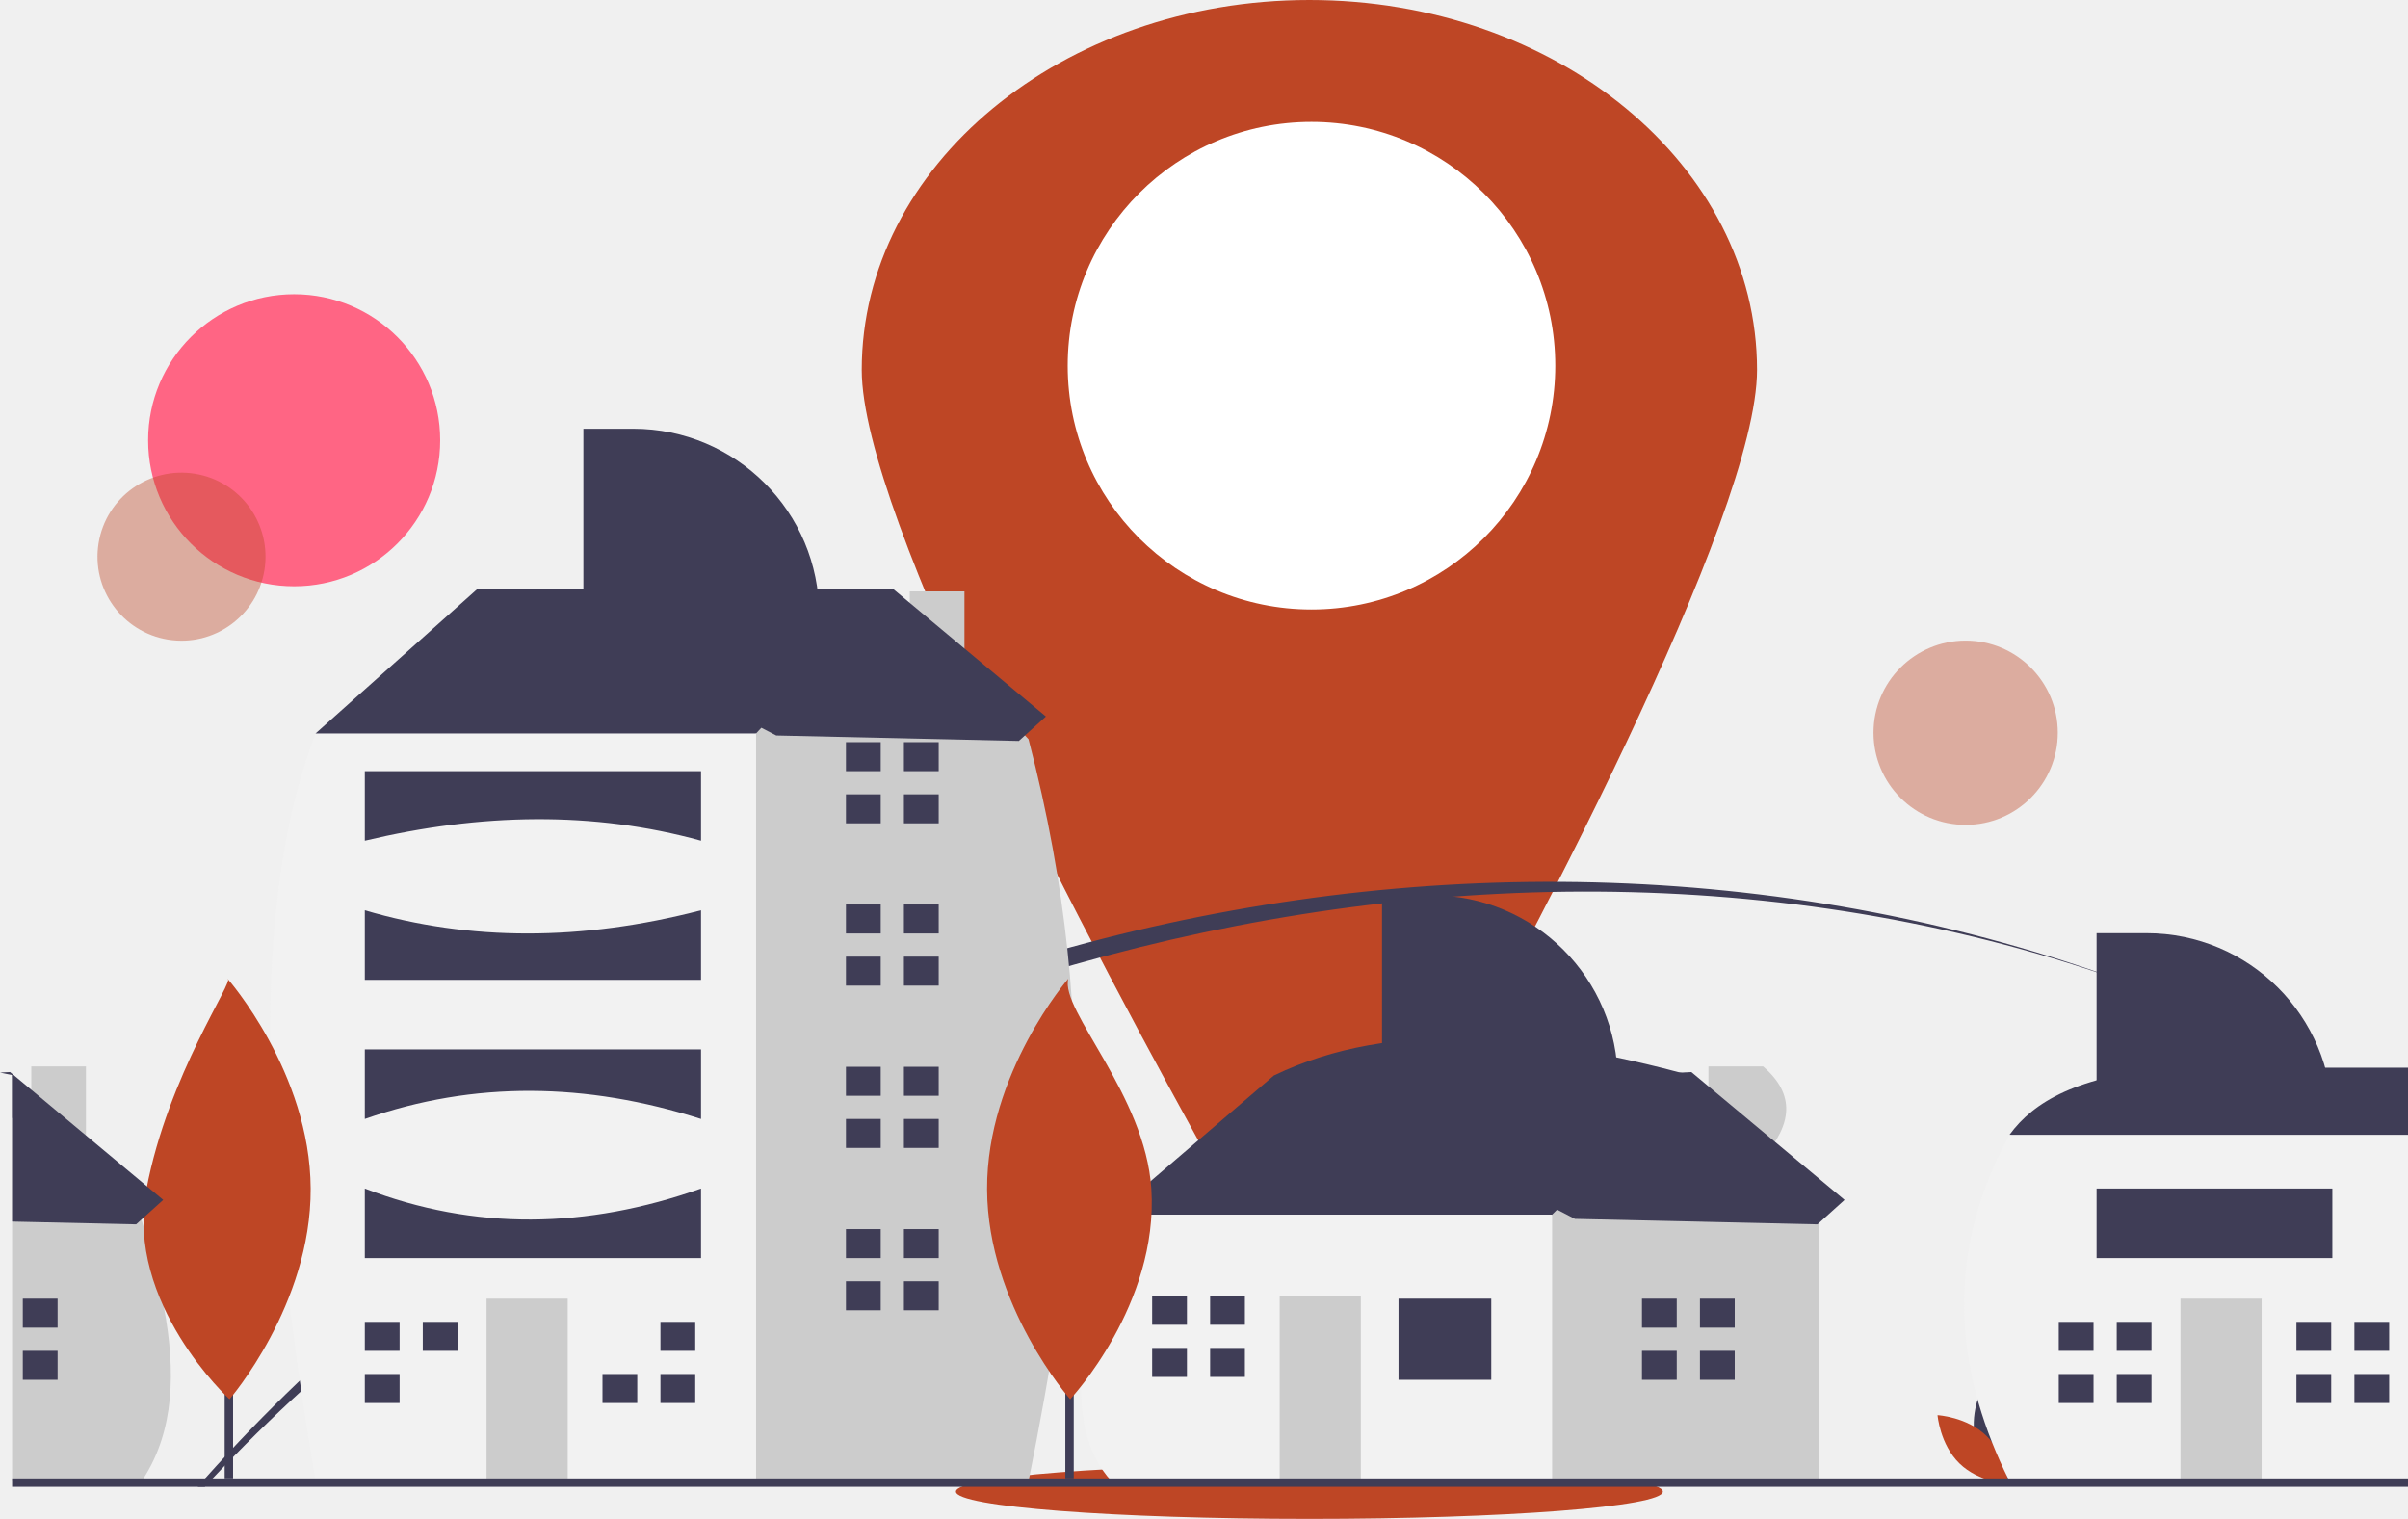
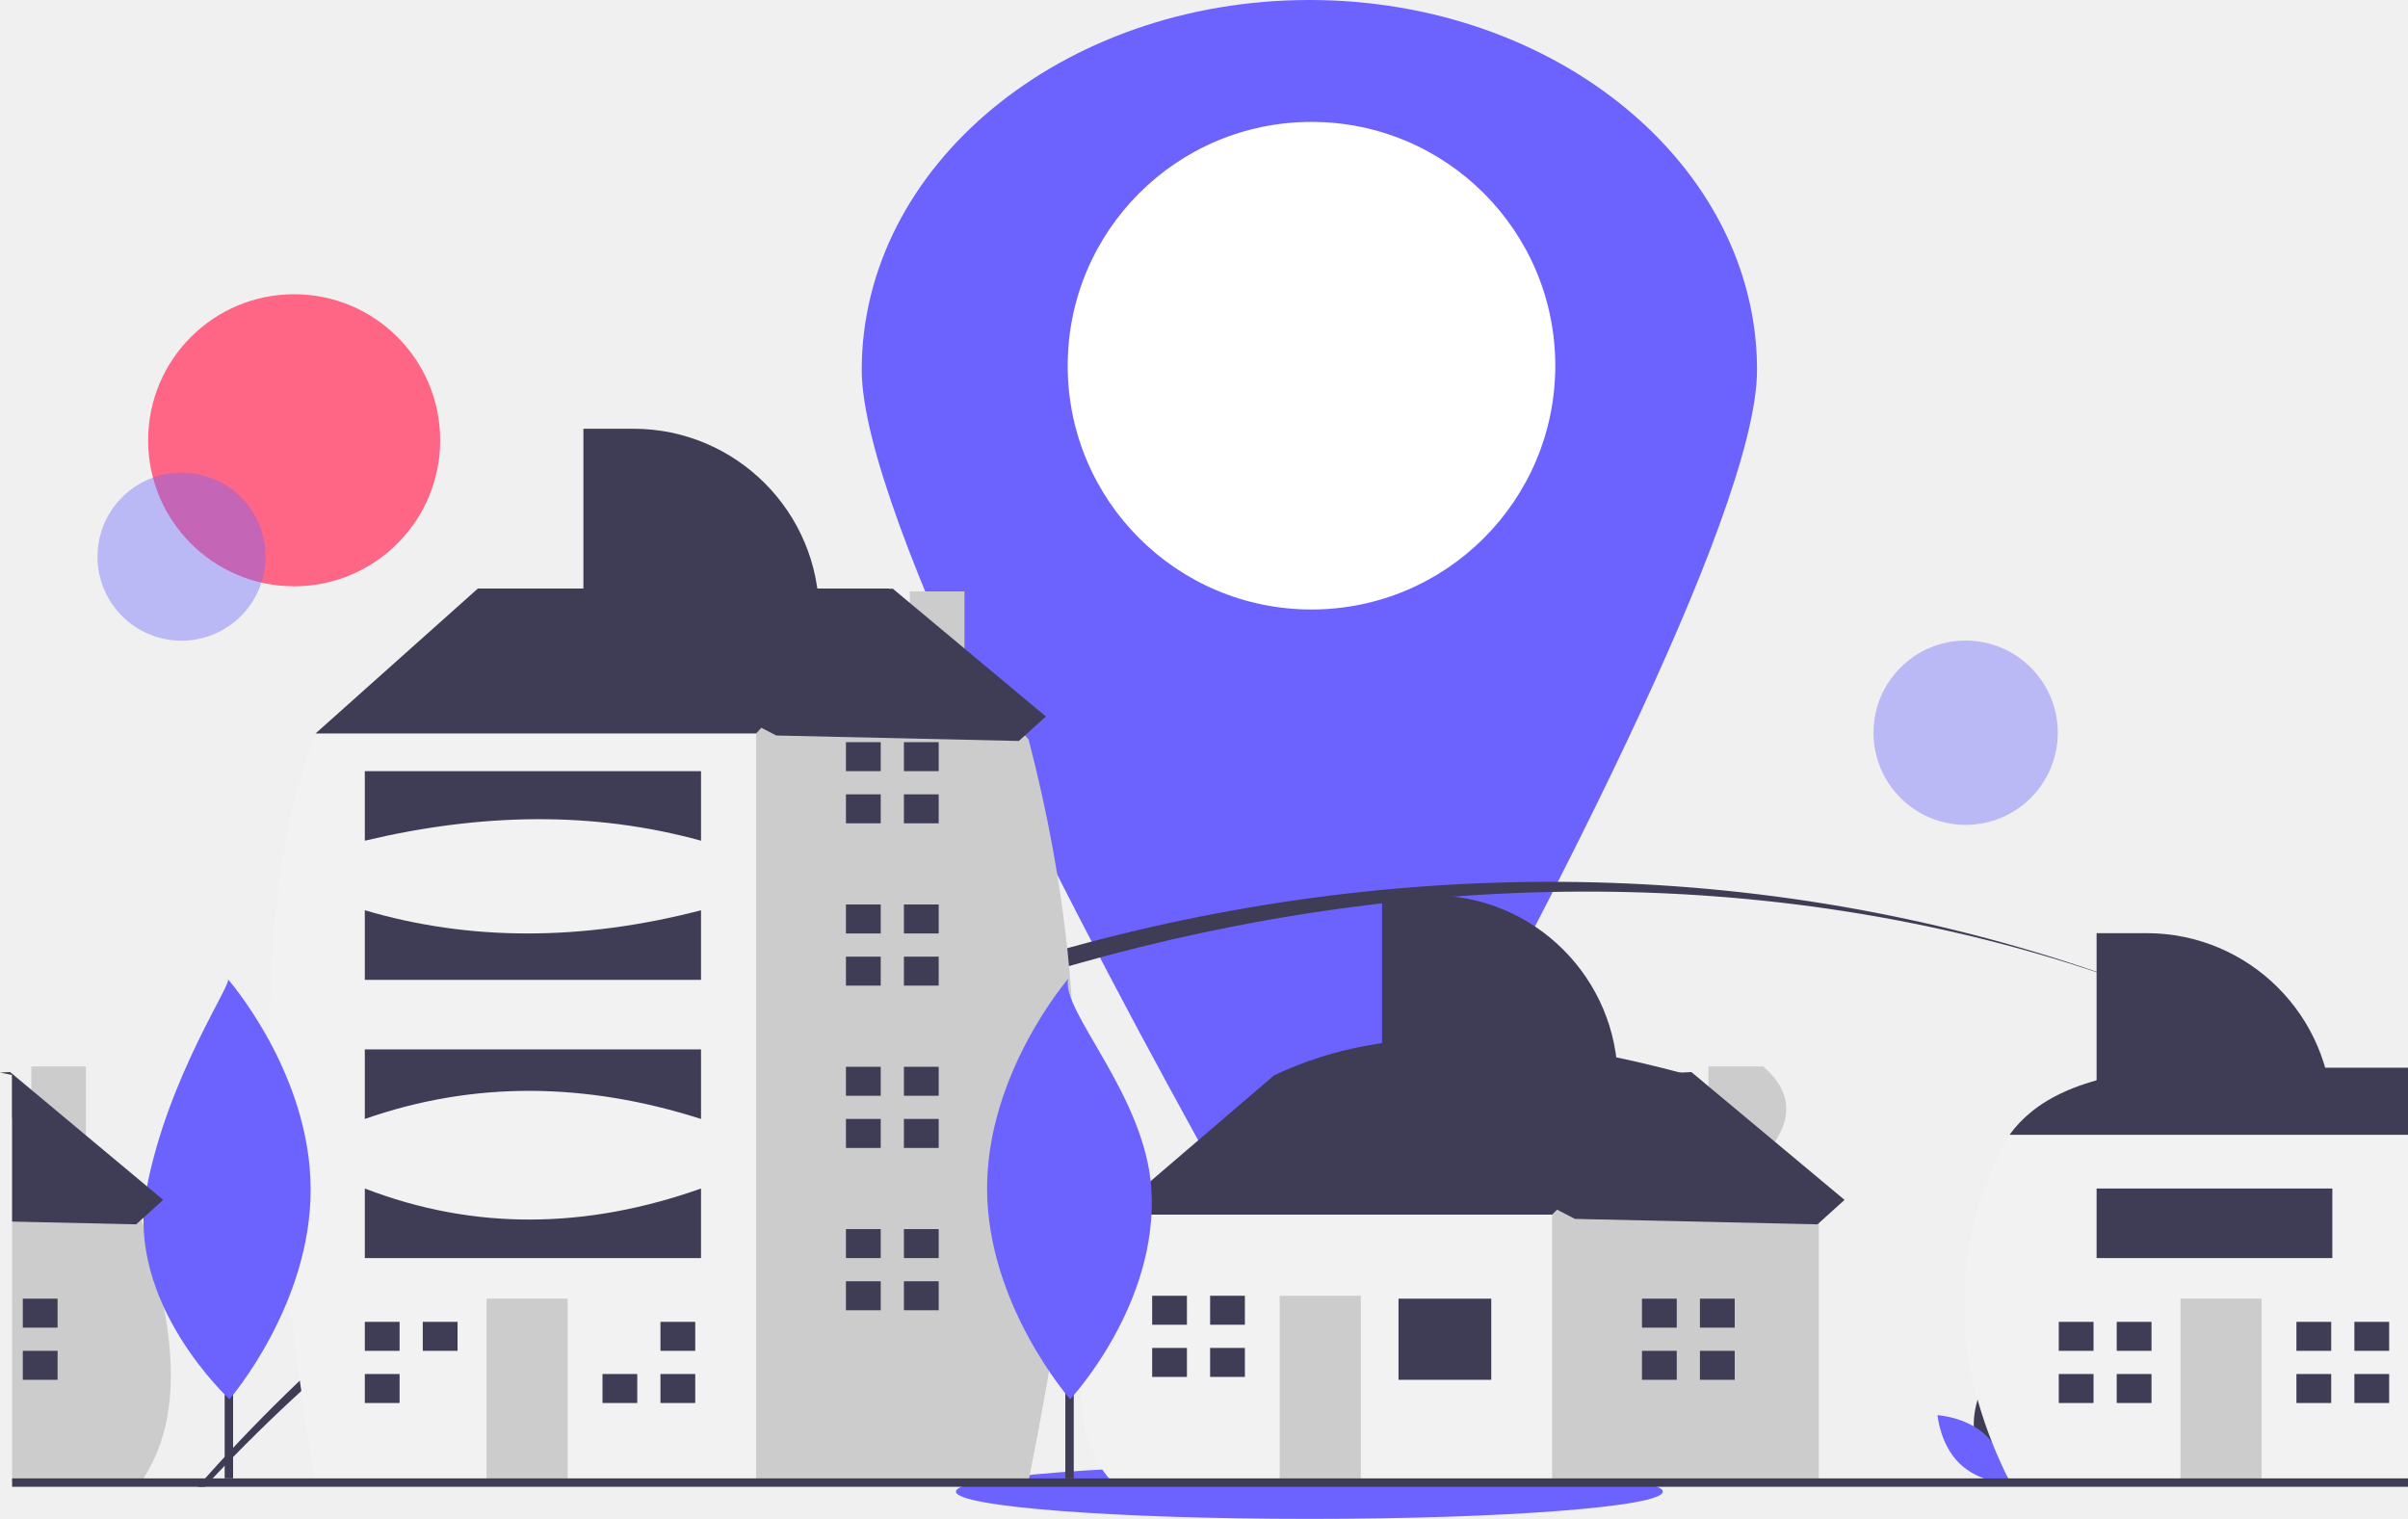
<svg xmlns="http://www.w3.org/2000/svg" data-name="Layer 1" width="572.88" height="361.347" viewBox="0 0 572.88 361.347">
-   <path d="M731.572,357.326c0,34.668-54.19,136.907-85.26,192.678a24.312,24.312,0,0,1-42.48,0c-31.07-55.771-85.26-158.01-85.26-192.678,0-48.601,47.682-88,106.5-88S731.572,308.725,731.572,357.326Z" transform="translate(-313.5599 -269.3263)" fill="#be4625" />
+   <path d="M731.572,357.326c0,34.668-54.19,136.907-85.26,192.678a24.312,24.312,0,0,1-42.48,0c-31.07-55.771-85.26-158.01-85.26-192.678,0-48.601,47.682-88,106.5-88S731.572,308.725,731.572,357.326Z" transform="translate(-313.5599 -269.3263)" fill="#6c63ff" />
  <circle cx="312.012" cy="87" r="58" fill="#fff" />
  <circle cx="69.982" cy="104.74" r="34.74" fill="#ff6584" />
-   <ellipse cx="311.512" cy="354.856" rx="84.092" ry="6.492" fill="#be4625" />
-   <circle cx="356.74" cy="401.758" r="19.986" transform="translate(-410.5334 420.2112) rotate(-80.78252)" fill="#be4625" opacity="0.4" style="isolation:isolate" />
+   <ellipse cx="311.512" cy="354.856" rx="84.092" ry="6.492" fill="#6c63ff" />
+   <circle cx="356.74" cy="401.758" r="19.986" transform="translate(-410.5334 420.2112) rotate(-80.78252)" fill="#6c63ff" opacity="0.4" style="isolation:isolate" />
  <path d="M824.33,504.856c-157.39-59-349.35-1.48-460.18,116.18-.63.66-1.26,1.33-1.87,2h-1.69c.58-.67,1.18-1.34,1.77-2C475.49,494.426,664.9,443.966,824.33,504.856Z" transform="translate(-313.5599 -269.3263)" fill="#3f3d56" />
  <path d="M867.34,524.426a375.733,375.733,0,0,0-43.01-19.57A341.325,341.325,0,0,1,867.34,524.426Z" transform="translate(-313.5599 -269.3263)" fill="#3f3d56" />
-   <circle cx="467.641" cy="174.315" r="21.92" fill="#be4625" opacity="0.4" style="isolation:isolate" />
+   <circle cx="467.641" cy="174.315" r="21.92" fill="#6c63ff" opacity="0.4" style="isolation:isolate" />
  <path d="M783.641,612.247c1.694,6.262,7.496,10.14,7.496,10.14s3.056-6.274,1.362-12.536-7.496-10.14-7.496-10.14S781.947,605.986,783.641,612.247Z" transform="translate(-313.5599 -269.3263)" fill="#3f3d56" />
-   <path d="M786.13,610.902c4.648,4.525,5.216,11.481,5.216,11.481s-6.968-.381-11.617-4.905-5.216-11.481-5.216-11.481S781.482,606.377,786.13,610.902Z" transform="translate(-313.5599 -269.3263)" fill="#be4625" />
+   <path d="M786.13,610.902c4.648,4.525,5.216,11.481,5.216,11.481s-6.968-.381-11.617-4.905-5.216-11.481-5.216-11.481S781.482,606.377,786.13,610.902Z" transform="translate(-313.5599 -269.3263)" fill="#6c63ff" />
  <path d="M316.92,525.182v9.66l-.48.52v-10.28C316.6,525.112,316.76,525.152,316.92,525.182Z" transform="translate(-313.5599 -269.3263)" fill="#3f3d56" />
  <path d="M347.7,621.032c-.14.23-.29.46-.44.69h-30.82v-96.06l.48-.48,4.09,4.65v-6.8h13v21.58l13.13,14.91.12.14c.16.5.31,1,.46,1.5a.035.035,0,0,0,.01.02,177.405,177.405,0,0,1,4.84,19.19C355.43,595.662,355,609.682,347.7,621.032Z" transform="translate(-313.5599 -269.3263)" fill="#ccc" />
  <rect x="5.427" y="308.953" width="8.274" height="6.895" fill="#3f3d56" />
  <rect x="5.427" y="321.365" width="8.274" height="6.895" fill="#3f3d56" />
  <path d="M582.148,565.178l-4.137-6.895,38.614-33.098c28.547-13.741,62.958-9.776,99.294,0l0,9.653-35.856,38.615-41.373,8.274Z" transform="translate(-313.5599 -269.3263)" fill="#3f3d56" />
  <path d="M733.011,544.608c6.857-7.627,7.81-14.88,0-21.577h-13v6.804l-4.092-4.65-33.098,33.098-5.517,5.516-6.895,27.582,12.412,30.339h63.437V559.662Z" transform="translate(-313.5599 -269.3263)" fill="#ccc" />
  <path d="M578.011,558.283H682.821v63.438l-104.81,0C565.331,608.002,571.918,582.997,578.011,558.283Z" transform="translate(-313.5599 -269.3263)" fill="#f2f2f2" />
  <rect x="332.715" y="308.953" width="22.065" height="19.307" fill="#3f3d56" />
  <rect x="304.444" y="308.263" width="19.307" height="44.13" fill="#ccc" />
  <polygon points="282.379 315.159 282.379 308.264 274.105 308.264 274.105 315.159 281.689 315.159 282.379 315.159" fill="#3f3d56" />
  <polygon points="281.689 320.675 274.105 320.675 274.105 327.571 282.379 327.571 282.379 320.675 281.689 320.675" fill="#3f3d56" />
  <rect x="287.895" y="308.263" width="8.274" height="6.895" fill="#3f3d56" />
  <rect x="287.895" y="320.675" width="8.274" height="6.895" fill="#3f3d56" />
  <polygon points="398.911 315.849 398.911 308.953 390.636 308.953 390.636 315.849 398.221 315.849 398.911 315.849" fill="#3f3d56" />
  <polygon points="398.221 321.365 390.636 321.365 390.636 328.26 398.911 328.26 398.911 321.365 398.221 321.365" fill="#3f3d56" />
  <rect x="404.427" y="308.953" width="8.274" height="6.895" fill="#3f3d56" />
  <rect x="404.427" y="321.365" width="8.274" height="6.895" fill="#3f3d56" />
  <polygon points="81.966 180.01 75.071 174.493 113.685 140.016 211.599 140.016 211.599 170.356 148.162 213.108 81.966 180.01" fill="#3f3d56" />
  <path d="M543.011,428.682V410.031h-13v4.568l-4.852-5.257-31.719,34.477-12.411,8.275-19.245,140.603,29.023,29.023,67.45,0c10.335-51.988,18.53-105.394,0-176.522Z" transform="translate(-313.5599 -269.3263)" fill="#ccc" />
  <path d="M388.63,443.819l104.81,0V621.72l-104.81,0C377.161,552.607,371.56,488.515,388.63,443.819Z" transform="translate(-313.5599 -269.3263)" fill="#f2f2f2" />
  <rect x="115.753" y="308.953" width="19.307" height="43.441" fill="#ccc" />
  <polygon points="95.067 321.365 95.067 314.47 86.793 314.47 86.793 321.365 94.378 321.365 95.067 321.365" fill="#3f3d56" />
  <polygon points="94.378 326.881 86.793 326.881 86.793 333.777 95.067 333.777 95.067 326.881 94.378 326.881" fill="#3f3d56" />
  <rect x="100.583" y="314.469" width="8.274" height="6.895" fill="#3f3d56" />
  <polygon points="150.92 326.881 143.335 326.881 143.335 333.777 151.609 333.777 151.609 326.881 150.92 326.881" fill="#3f3d56" />
  <rect x="157.125" y="314.469" width="8.274" height="6.895" fill="#3f3d56" />
  <rect x="157.125" y="326.881" width="8.274" height="6.895" fill="#3f3d56" />
  <polygon points="209.53 183.457 209.53 176.562 201.256 176.562 201.256 183.457 208.841 183.457 209.53 183.457" fill="#3f3d56" />
  <polygon points="208.841 188.974 201.256 188.974 201.256 195.869 209.53 195.869 209.53 188.974 208.841 188.974" fill="#3f3d56" />
  <rect x="215.047" y="176.562" width="8.274" height="6.895" fill="#3f3d56" />
  <rect x="215.047" y="188.973" width="8.274" height="6.895" fill="#3f3d56" />
  <polygon points="209.53 222.072 209.53 215.176 201.256 215.176 201.256 222.072 208.841 222.072 209.53 222.072" fill="#3f3d56" />
  <polygon points="208.841 227.588 201.256 227.588 201.256 234.483 209.53 234.483 209.53 227.588 208.841 227.588" fill="#3f3d56" />
  <rect x="215.047" y="215.176" width="8.274" height="6.895" fill="#3f3d56" />
  <rect x="215.047" y="227.587" width="8.274" height="6.895" fill="#3f3d56" />
  <polygon points="209.53 260.686 209.53 253.79 201.256 253.79 201.256 260.686 208.841 260.686 209.53 260.686" fill="#3f3d56" />
  <polygon points="208.841 266.202 201.256 266.202 201.256 273.097 209.53 273.097 209.53 266.202 208.841 266.202" fill="#3f3d56" />
  <rect x="215.047" y="253.79" width="8.274" height="6.895" fill="#3f3d56" />
  <rect x="215.047" y="266.202" width="8.274" height="6.895" fill="#3f3d56" />
  <polygon points="209.53 299.3 209.53 292.404 201.256 292.404 201.256 299.3 208.841 299.3 209.53 299.3" fill="#3f3d56" />
  <polygon points="208.841 304.816 201.256 304.816 201.256 311.711 209.53 311.711 209.53 304.816 208.841 304.816" fill="#3f3d56" />
  <rect x="215.047" y="292.404" width="8.274" height="6.895" fill="#3f3d56" />
  <rect x="215.047" y="304.816" width="8.274" height="6.895" fill="#3f3d56" />
  <path d="M400.352,452.783H480.339V469.332c-25.638-7.076-52.374-6.568-79.986,0Z" transform="translate(-313.5599 -269.3263)" fill="#3f3d56" />
  <path d="M400.352,485.881q37.447,11.033,79.986,0v16.549H400.352Z" transform="translate(-313.5599 -269.3263)" fill="#3f3d56" />
  <path d="M400.352,518.979H480.339V535.528c-27.259-8.704-53.949-9.115-79.986,0Z" transform="translate(-313.5599 -269.3263)" fill="#3f3d56" />
  <path d="M400.352,552.077c26.086,10.054,52.772,9.635,79.986,0v16.549H400.352Z" transform="translate(-313.5599 -269.3263)" fill="#3f3d56" />
  <path d="M830.24,523.326h56.2v27.08l-5.02,1.571-16.7,5.212-26.2-6.069-26.17-6.065-13.82-3.201-6.9-2.553C797.37,531.425,807.81,525.23,830.24,523.326Z" transform="translate(-313.5599 -269.3263)" fill="#3f3d56" />
  <path d="M886.44,539.301v82.421h-94.81c-.03-.051-.05-.097-.08-.148v-.005a1.265,1.265,0,0,0-.08-.167q-2.22-4.469-3.98-8.914c-9.95-25.078-8.87-49.494,4.14-73.187Z" transform="translate(-313.5599 -269.3263)" fill="#f2f2f2" />
  <rect x="518.753" y="308.953" width="19.307" height="43.441" fill="#ccc" />
  <polygon points="498.067 321.365 498.067 314.47 489.793 314.47 489.793 321.365 497.378 321.365 498.067 321.365" fill="#3f3d56" />
  <polygon points="497.378 326.881 489.793 326.881 489.793 333.777 498.067 333.777 498.067 326.881 497.378 326.881" fill="#3f3d56" />
  <rect x="503.583" y="314.469" width="8.274" height="6.895" fill="#3f3d56" />
  <rect x="503.583" y="326.881" width="8.274" height="6.895" fill="#3f3d56" />
  <polygon points="554.609 321.365 554.609 314.47 546.335 314.47 546.335 321.365 553.92 321.365 554.609 321.365" fill="#3f3d56" />
  <polygon points="553.92 326.881 546.335 326.881 546.335 333.777 554.609 333.777 554.609 326.881 553.92 326.881" fill="#3f3d56" />
  <rect x="560.125" y="314.469" width="8.274" height="6.895" fill="#3f3d56" />
  <rect x="560.125" y="326.881" width="8.274" height="6.895" fill="#3f3d56" />
  <path d="M812.353,491.326h11.886a44.202,44.202,0,0,1,44.202,44.202v0h-56.087Z" transform="translate(-313.5599 -269.3263)" fill="#3f3d56" />
  <path d="M452.353,371.326h11.886a44.202,44.202,0,0,1,44.202,44.202v0h-56.087Z" transform="translate(-313.5599 -269.3263)" fill="#3f3d56" />
  <path d="M642.353,482.326h11.886a44.202,44.202,0,0,1,44.202,44.202v0h-56.087Z" transform="translate(-313.5599 -269.3263)" fill="#3f3d56" />
  <rect x="498.793" y="282.751" width="56.087" height="16.549" fill="#3f3d56" />
  <rect x="2.88" y="351.71" width="570" height="2" fill="#3f3d56" />
  <rect x="53.451" y="272.705" width="2" height="79" fill="#3f3d56" />
-   <path d="M387.469,552.099c.127,27.624-19.308,50.108-19.308,50.108s-24.889-22.782-19.769-49.928c5.15-27.301,21.199-49.992,19.308-50.108C367.7,502.171,387.341,524.475,387.469,552.099Z" transform="translate(-313.5599 -269.3263)" fill="#be4625" />
+   <path d="M387.469,552.099c.127,27.624-19.308,50.108-19.308,50.108s-24.889-22.782-19.769-49.928c5.15-27.301,21.199-49.992,19.308-50.108C367.7,502.171,387.341,524.475,387.469,552.099Z" transform="translate(-313.5599 -269.3263)" fill="#6c63ff" />
  <rect x="253.451" y="272.705" width="2" height="79" fill="#3f3d56" />
-   <path d="M587.469,552.099c1.803,27.566-19.308,50.108-19.308,50.108s-19.642-22.304-19.769-49.928,19.308-50.108,19.308-50.108C565.805,509.743,586.01,529.795,587.469,552.099Z" transform="translate(-313.5599 -269.3263)" fill="#be4625" />
+   <path d="M587.469,552.099c1.803,27.566-19.308,50.108-19.308,50.108s-19.642-22.304-19.769-49.928,19.308-50.108,19.308-50.108C565.805,509.743,586.01,529.795,587.469,552.099Z" transform="translate(-313.5599 -269.3263)" fill="#6c63ff" />
  <polygon points="125.513 144.289 212.387 140.039 248.83 170.458 242.387 176.275 184.678 174.976 125.513 144.289" fill="#3f3d56" />
  <path d="M352.39,554.782l-4.68,4.23-.57.51-1.19,1.08-29.51-.66v-34.86q-1.44-.315-2.88-.6l2.39-.12.49.41,4.57,3.81,13,10.86,14.52,12.12Z" transform="translate(-313.5599 -269.3263)" fill="#3f3d56" />
  <polygon points="315.513 259.289 402.387 255.039 438.83 285.458 432.387 291.275 374.678 289.976 315.513 259.289" fill="#3f3d56" />
</svg>
